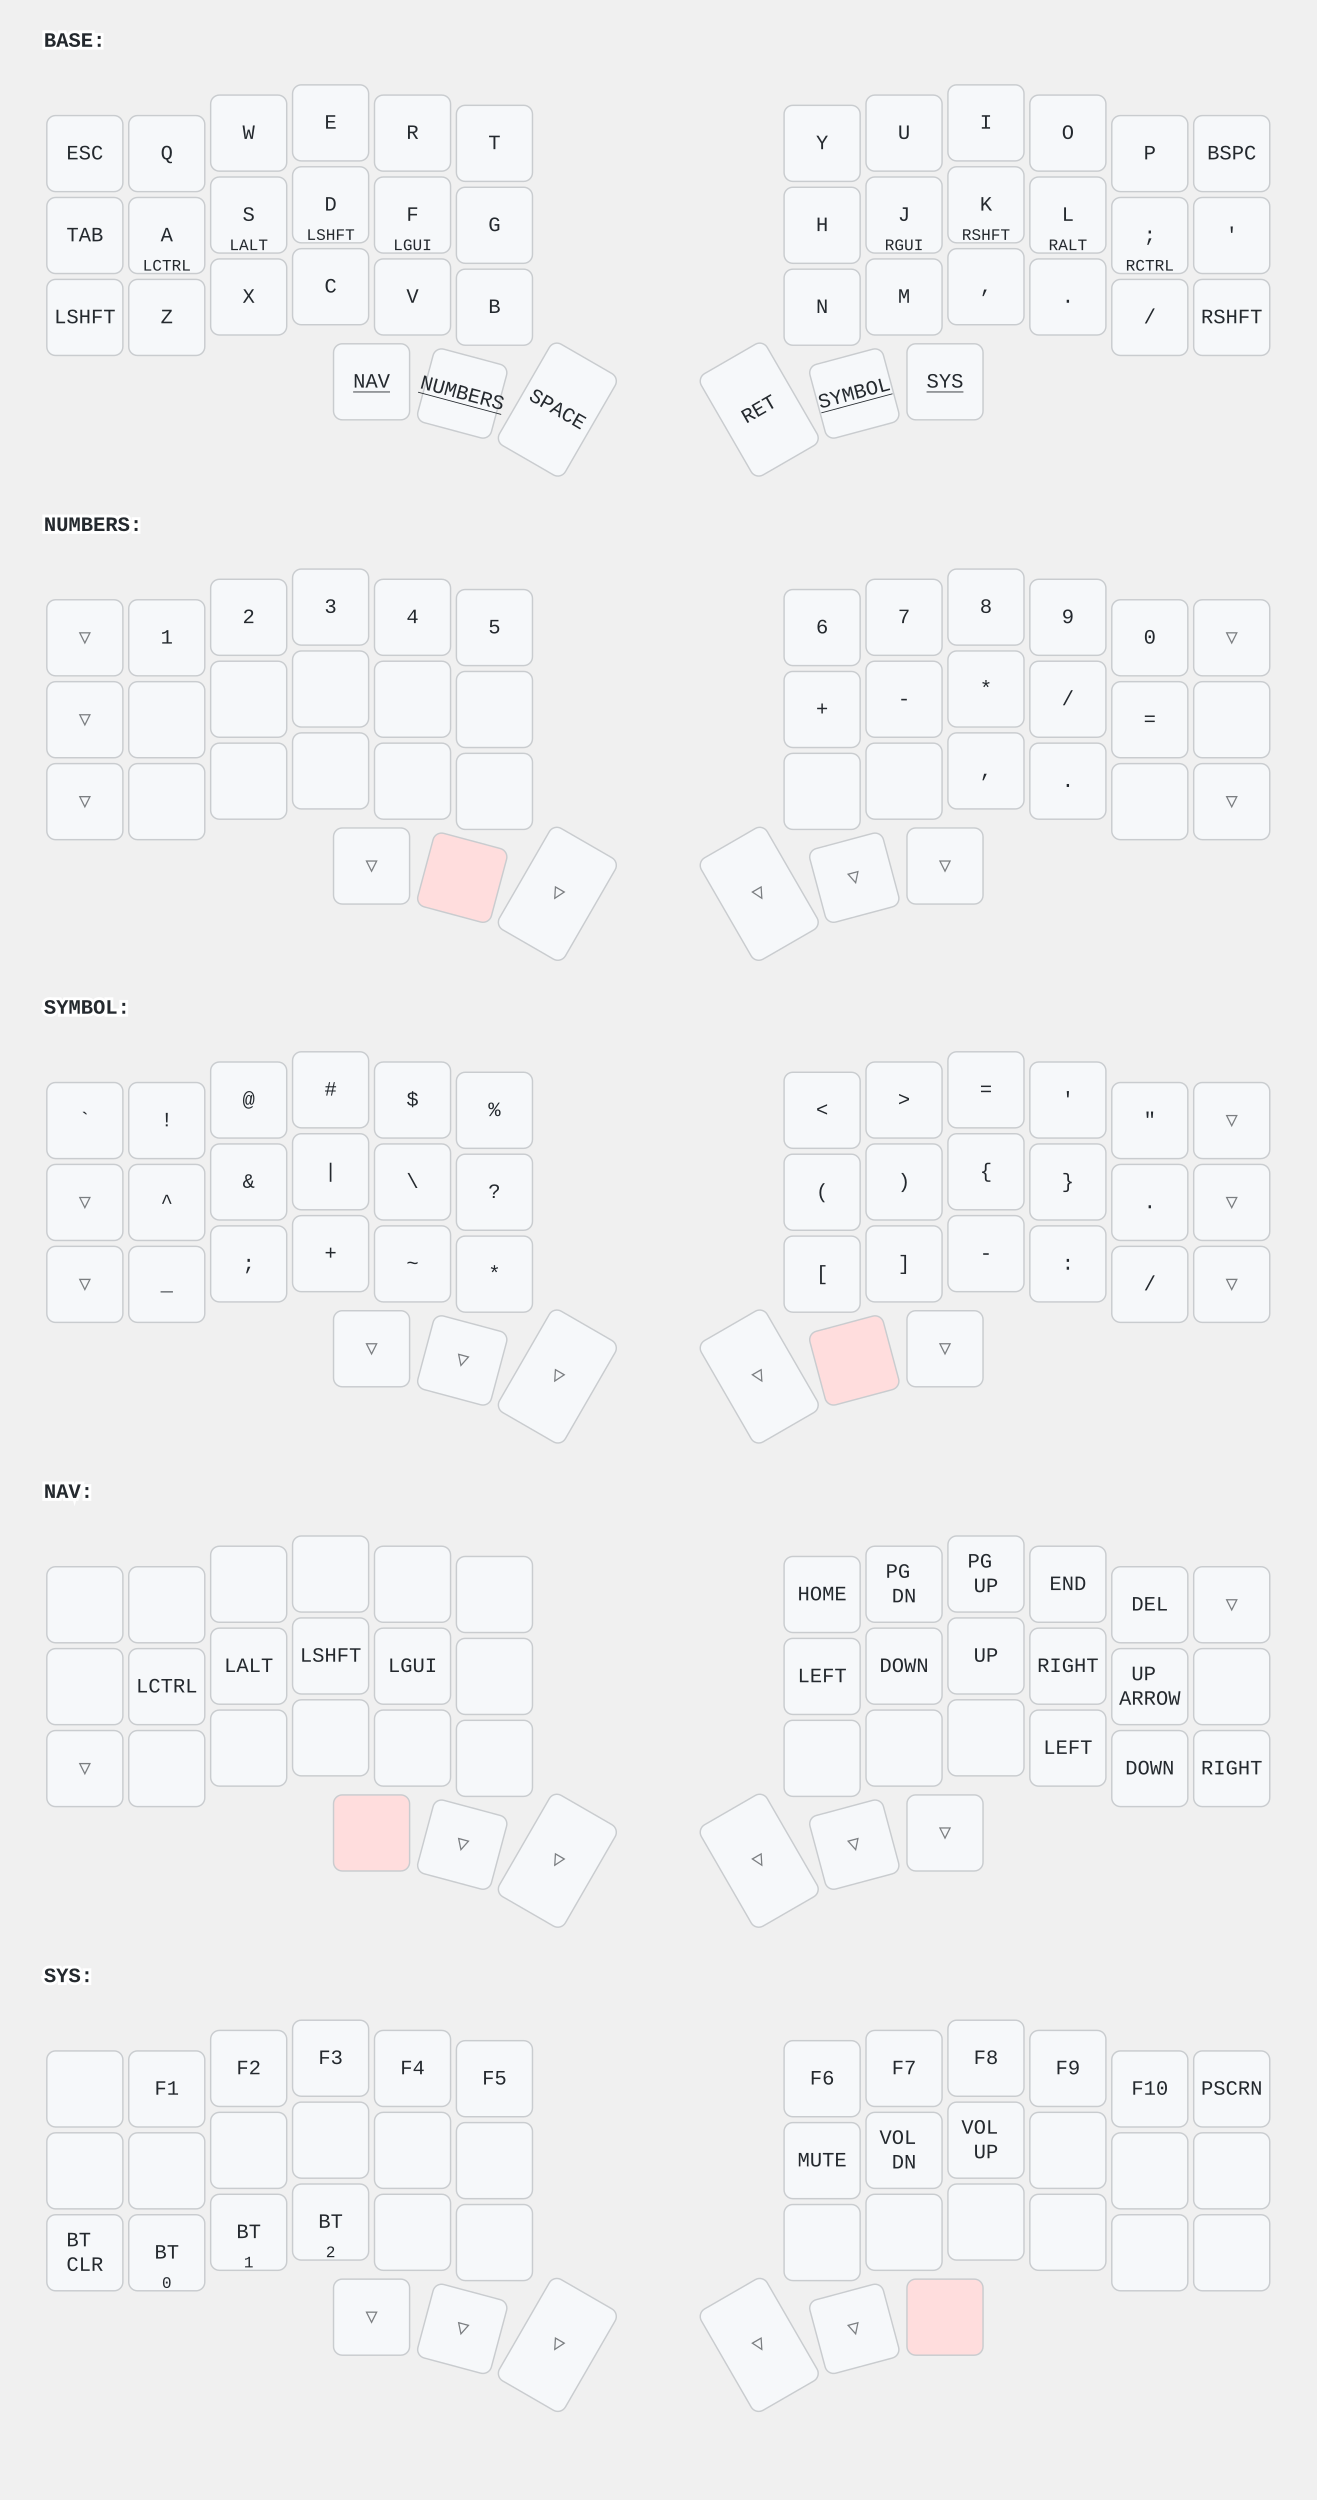
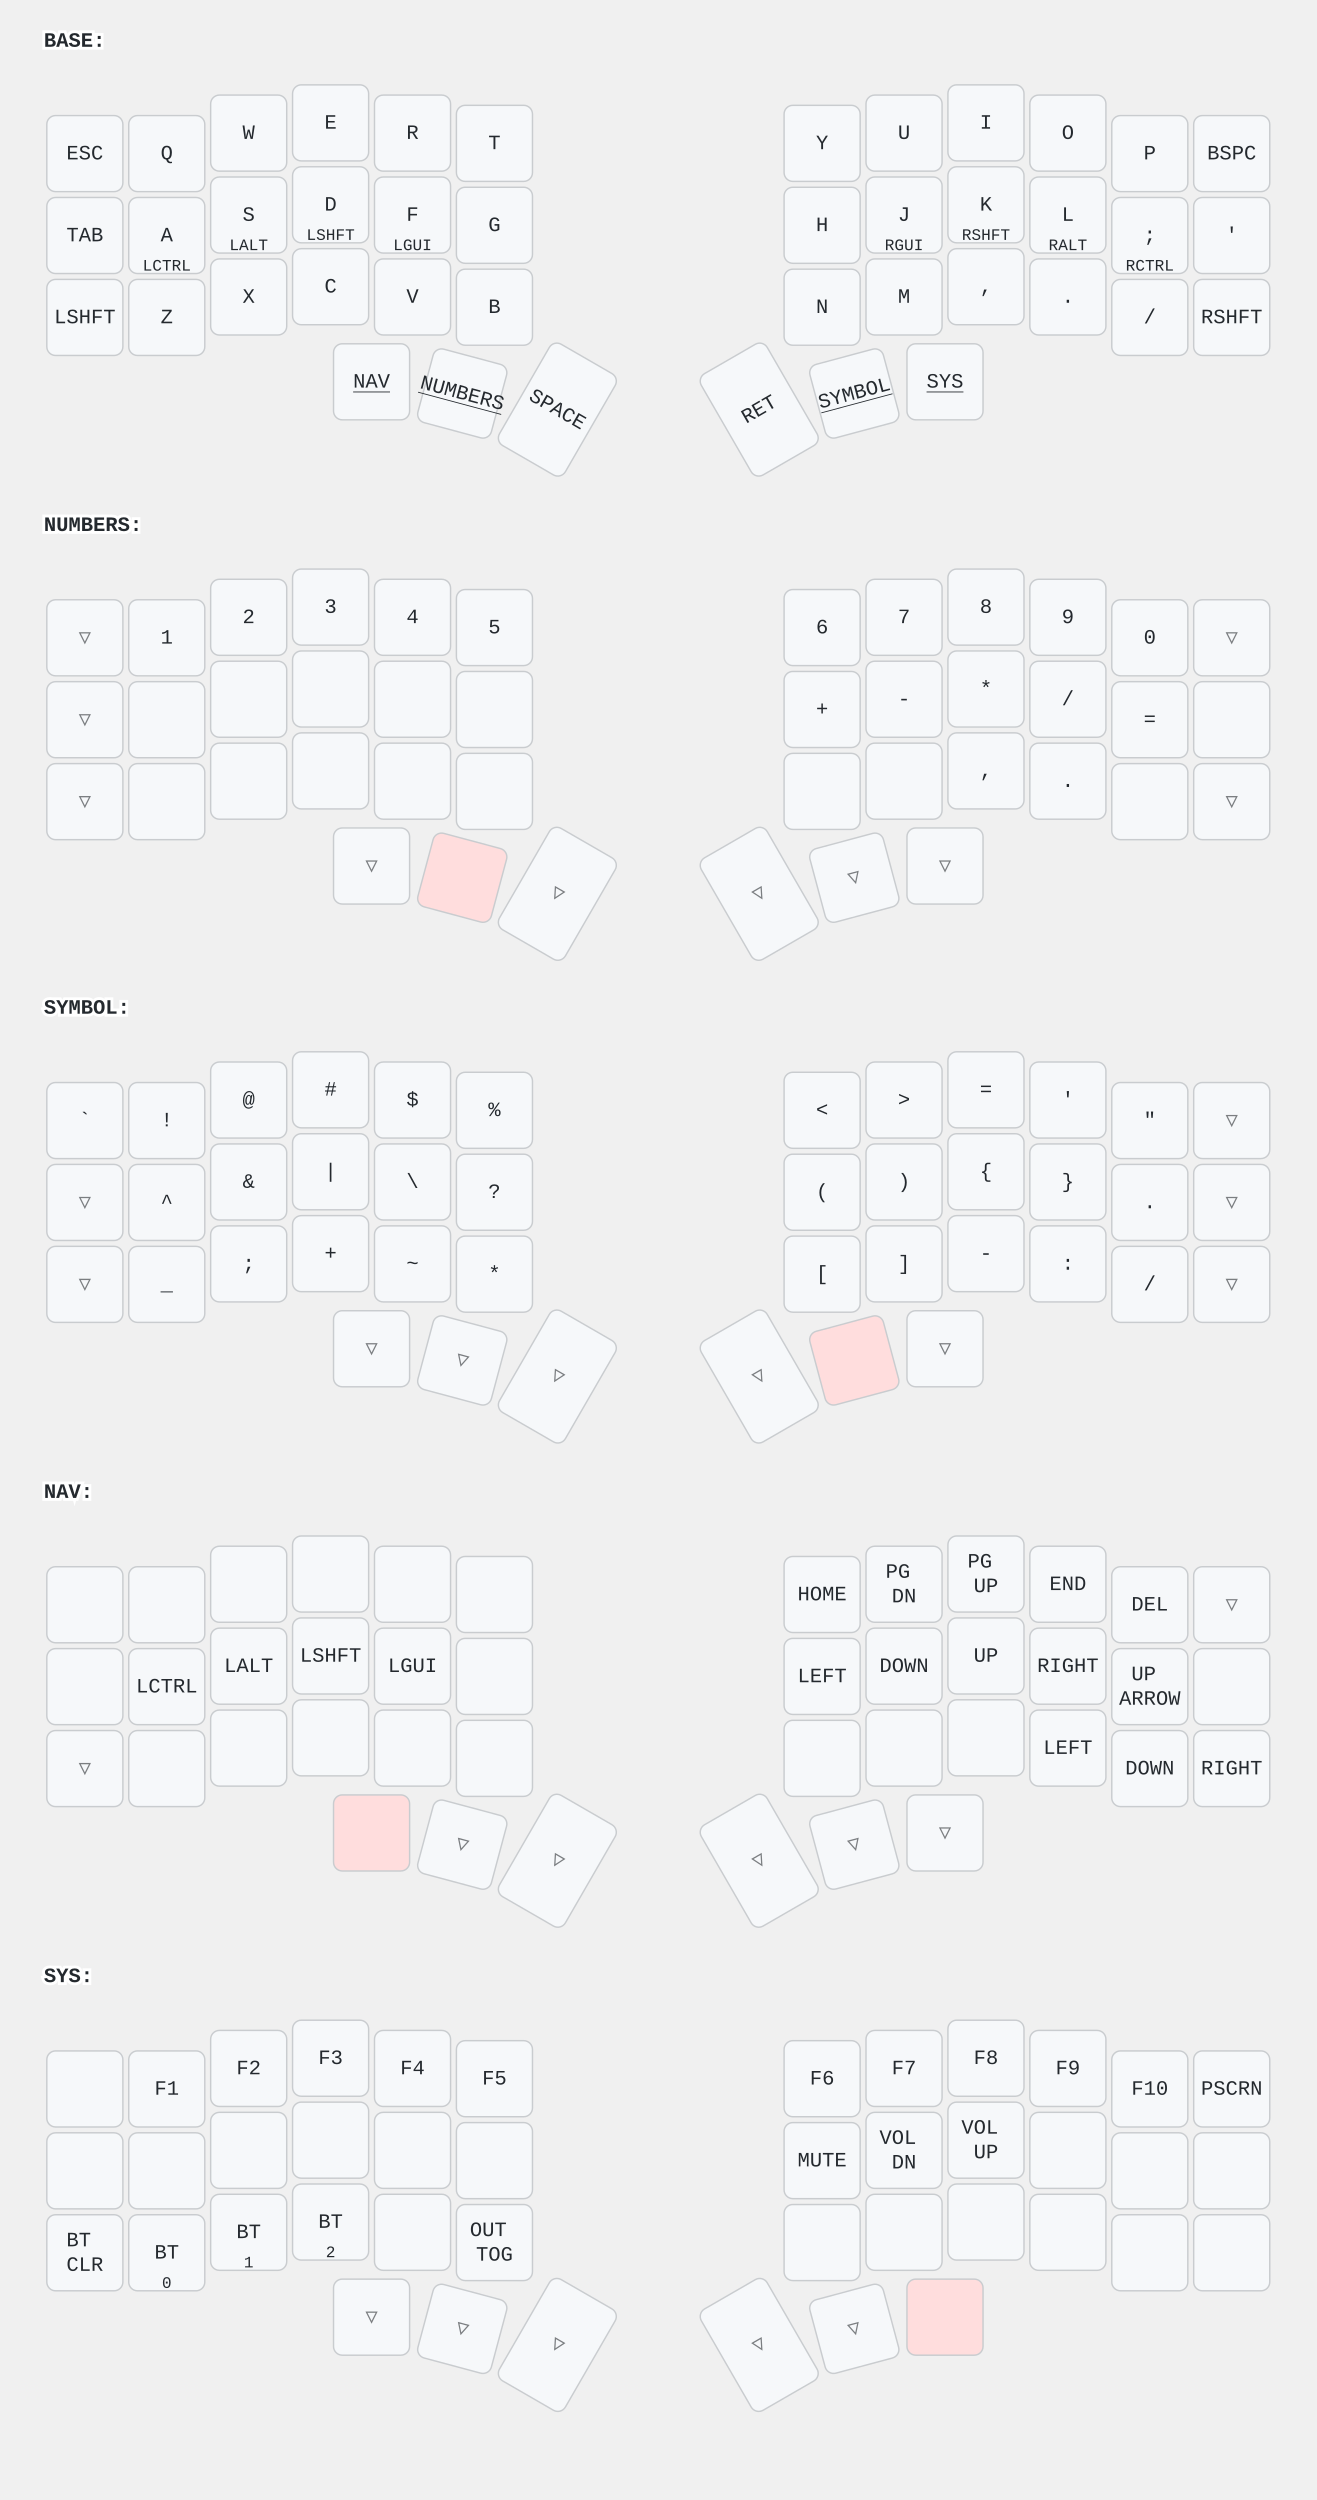
<svg xmlns="http://www.w3.org/2000/svg" width="900" height="1709" viewBox="0 0 900 1709" class="keymap">
  <style>/* inherit to force styles through use tags */
svg path {
    fill: inherit;
}

/* font and background color specifications */
svg.keymap {
    font-family: SFMono-Regular,Consolas,Liberation Mono,Menlo,monospace;
    font-size: 14px;
    font-kerning: normal;
    text-rendering: optimizeLegibility;
    fill: #24292e;
}

/* default key styling */
rect.key {
    fill: #f6f8fa;
}

rect.key, rect.combo {
    stroke: #c9cccf;
    stroke-width: 1;
}

/* default key side styling, only used is draw_key_sides is set */
rect.side {
    filter: brightness(90%);
}

/* color accent for combo boxes */
rect.combo, rect.combo-separate {
    fill: #cdf;
}

/* color accent for held keys */
rect.held, rect.combo.held {
    fill: #fdd;
}

/* color accent for ghost (optional) keys */
rect.ghost, rect.combo.ghost {
    stroke-dasharray: 4, 4;
    stroke-width: 2;
}

text {
    text-anchor: middle;
    dominant-baseline: middle;
}

/* styling for layer labels */
text.label {
    font-weight: bold;
    text-anchor: start;
    stroke: white;
    stroke-width: 4;
    paint-order: stroke;
}

/* styling for optional footer */
text.footer {
    text-anchor: end;
    dominant-baseline: auto;
    stroke: white;
    stroke-width: 4;
    paint-order: stroke;
}

/* styling for combo tap, and key non-tap label text */
text.combo, text.hold, text.shifted, text.left, text.right, text.tl, text.tr, text.bl, text.br {
    font-size: 11px;
}

text.hold, text.bl, text.br {
    text-anchor: middle;
    dominant-baseline: auto;
}

text.shifted, text.tl, text.tr {
    text-anchor: middle;
    dominant-baseline: hanging;
}

text.left, text.tl, text.bl {
    text-anchor: start;
}

text.right, text.tr, text.br {
    text-anchor: end;
}

text.layer-activator {
    text-decoration: underline;
}

/* styling for hold/shifted label text in combo box */
text.combo.hold, text.combo.shifted, text.combo.left, text.combo.right {
    font-size: 8px;
}

/* lighter symbol for transparent keys */
text.trans {
    fill: #7b7e81;
}

/* styling for combo dendrons */
path.combo {
    stroke-width: 1;
    stroke: gray;
    fill: none;
}

/* Start Tabler Icons Cleanup */
/* cannot use height/width with glyphs */
.icon-tabler &gt; path {
    fill: inherit;
    stroke: inherit;
    stroke-width: 2;
}
/* hide tabler's default box */
.icon-tabler &gt; path[stroke="none"][fill="none"] {
    visibility: hidden;
}
/* End Tabler Icons Cleanup */
</style>
  <g transform="translate(30, 0)" class="layer-BASE">
    <text x="0" y="28" class="label" id="BASE">BASE:</text>
    <g transform="translate(0, 56)">
      <g transform="translate(28, 49)" class="key keypos-0">
        <rect rx="6" ry="6" x="-26" y="-26" width="52" height="52" class="key" />
        <text x="0" y="0" class="key tap">ESC</text>
      </g>
      <g transform="translate(84, 49)" class="key keypos-1">
        <rect rx="6" ry="6" x="-26" y="-26" width="52" height="52" class="key" />
        <text x="0" y="0" class="key tap">Q</text>
      </g>
      <g transform="translate(140, 35)" class="key keypos-2">
        <rect rx="6" ry="6" x="-26" y="-26" width="52" height="52" class="key" />
        <text x="0" y="0" class="key tap">W</text>
      </g>
      <g transform="translate(196, 28)" class="key keypos-3">
        <rect rx="6" ry="6" x="-26" y="-26" width="52" height="52" class="key" />
        <text x="0" y="0" class="key tap">E</text>
      </g>
      <g transform="translate(252, 35)" class="key keypos-4">
        <rect rx="6" ry="6" x="-26" y="-26" width="52" height="52" class="key" />
        <text x="0" y="0" class="key tap">R</text>
      </g>
      <g transform="translate(308, 42)" class="key keypos-5">
        <rect rx="6" ry="6" x="-26" y="-26" width="52" height="52" class="key" />
        <text x="0" y="0" class="key tap">T</text>
      </g>
      <g transform="translate(532, 42)" class="key keypos-6">
        <rect rx="6" ry="6" x="-26" y="-26" width="52" height="52" class="key" />
        <text x="0" y="0" class="key tap">Y</text>
      </g>
      <g transform="translate(588, 35)" class="key keypos-7">
        <rect rx="6" ry="6" x="-26" y="-26" width="52" height="52" class="key" />
        <text x="0" y="0" class="key tap">U</text>
      </g>
      <g transform="translate(644, 28)" class="key keypos-8">
        <rect rx="6" ry="6" x="-26" y="-26" width="52" height="52" class="key" />
        <text x="0" y="0" class="key tap">I</text>
      </g>
      <g transform="translate(700, 35)" class="key keypos-9">
        <rect rx="6" ry="6" x="-26" y="-26" width="52" height="52" class="key" />
        <text x="0" y="0" class="key tap">O</text>
      </g>
      <g transform="translate(756, 49)" class="key keypos-10">
        <rect rx="6" ry="6" x="-26" y="-26" width="52" height="52" class="key" />
        <text x="0" y="0" class="key tap">P</text>
      </g>
      <g transform="translate(812, 49)" class="key keypos-11">
        <rect rx="6" ry="6" x="-26" y="-26" width="52" height="52" class="key" />
        <text x="0" y="0" class="key tap">BSPC</text>
      </g>
      <g transform="translate(28, 105)" class="key keypos-12">
        <rect rx="6" ry="6" x="-26" y="-26" width="52" height="52" class="key" />
        <text x="0" y="0" class="key tap">TAB</text>
      </g>
      <g transform="translate(84, 105)" class="key keypos-13">
        <rect rx="6" ry="6" x="-26" y="-26" width="52" height="52" class="key" />
        <text x="0" y="0" class="key tap">A</text>
        <text x="0" y="24" class="key hold">LCTRL</text>
      </g>
      <g transform="translate(140, 91)" class="key keypos-14">
        <rect rx="6" ry="6" x="-26" y="-26" width="52" height="52" class="key" />
        <text x="0" y="0" class="key tap">S</text>
        <text x="0" y="24" class="key hold">LALT</text>
      </g>
      <g transform="translate(196, 84)" class="key keypos-15">
        <rect rx="6" ry="6" x="-26" y="-26" width="52" height="52" class="key" />
        <text x="0" y="0" class="key tap">D</text>
        <text x="0" y="24" class="key hold">LSHFT</text>
      </g>
      <g transform="translate(252, 91)" class="key keypos-16">
        <rect rx="6" ry="6" x="-26" y="-26" width="52" height="52" class="key" />
        <text x="0" y="0" class="key tap">F</text>
        <text x="0" y="24" class="key hold">LGUI</text>
      </g>
      <g transform="translate(308, 98)" class="key keypos-17">
        <rect rx="6" ry="6" x="-26" y="-26" width="52" height="52" class="key" />
        <text x="0" y="0" class="key tap">G</text>
      </g>
      <g transform="translate(532, 98)" class="key keypos-18">
        <rect rx="6" ry="6" x="-26" y="-26" width="52" height="52" class="key" />
        <text x="0" y="0" class="key tap">H</text>
      </g>
      <g transform="translate(588, 91)" class="key keypos-19">
        <rect rx="6" ry="6" x="-26" y="-26" width="52" height="52" class="key" />
        <text x="0" y="0" class="key tap">J</text>
        <text x="0" y="24" class="key hold">RGUI</text>
      </g>
      <g transform="translate(644, 84)" class="key keypos-20">
        <rect rx="6" ry="6" x="-26" y="-26" width="52" height="52" class="key" />
        <text x="0" y="0" class="key tap">K</text>
        <text x="0" y="24" class="key hold">RSHFT</text>
      </g>
      <g transform="translate(700, 91)" class="key keypos-21">
        <rect rx="6" ry="6" x="-26" y="-26" width="52" height="52" class="key" />
        <text x="0" y="0" class="key tap">L</text>
        <text x="0" y="24" class="key hold">RALT</text>
      </g>
      <g transform="translate(756, 105)" class="key keypos-22">
        <rect rx="6" ry="6" x="-26" y="-26" width="52" height="52" class="key" />
        <text x="0" y="0" class="key tap">;</text>
        <text x="0" y="24" class="key hold">RCTRL</text>
      </g>
      <g transform="translate(812, 105)" class="key keypos-23">
        <rect rx="6" ry="6" x="-26" y="-26" width="52" height="52" class="key" />
        <text x="0" y="0" class="key tap">'</text>
      </g>
      <g transform="translate(28, 161)" class="key keypos-24">
        <rect rx="6" ry="6" x="-26" y="-26" width="52" height="52" class="key" />
        <text x="0" y="0" class="key tap">LSHFT</text>
      </g>
      <g transform="translate(84, 161)" class="key keypos-25">
        <rect rx="6" ry="6" x="-26" y="-26" width="52" height="52" class="key" />
        <text x="0" y="0" class="key tap">Z</text>
      </g>
      <g transform="translate(140, 147)" class="key keypos-26">
        <rect rx="6" ry="6" x="-26" y="-26" width="52" height="52" class="key" />
        <text x="0" y="0" class="key tap">X</text>
      </g>
      <g transform="translate(196, 140)" class="key keypos-27">
        <rect rx="6" ry="6" x="-26" y="-26" width="52" height="52" class="key" />
        <text x="0" y="0" class="key tap">C</text>
      </g>
      <g transform="translate(252, 147)" class="key keypos-28">
        <rect rx="6" ry="6" x="-26" y="-26" width="52" height="52" class="key" />
        <text x="0" y="0" class="key tap">V</text>
      </g>
      <g transform="translate(308, 154)" class="key keypos-29">
        <rect rx="6" ry="6" x="-26" y="-26" width="52" height="52" class="key" />
        <text x="0" y="0" class="key tap">B</text>
      </g>
      <g transform="translate(532, 154)" class="key keypos-30">
        <rect rx="6" ry="6" x="-26" y="-26" width="52" height="52" class="key" />
        <text x="0" y="0" class="key tap">N</text>
      </g>
      <g transform="translate(588, 147)" class="key keypos-31">
        <rect rx="6" ry="6" x="-26" y="-26" width="52" height="52" class="key" />
        <text x="0" y="0" class="key tap">M</text>
      </g>
      <g transform="translate(644, 140)" class="key keypos-32">
        <rect rx="6" ry="6" x="-26" y="-26" width="52" height="52" class="key" />
        <text x="0" y="0" class="key tap">,</text>
      </g>
      <g transform="translate(700, 147)" class="key keypos-33">
        <rect rx="6" ry="6" x="-26" y="-26" width="52" height="52" class="key" />
        <text x="0" y="0" class="key tap">.</text>
      </g>
      <g transform="translate(756, 161)" class="key keypos-34">
        <rect rx="6" ry="6" x="-26" y="-26" width="52" height="52" class="key" />
        <text x="0" y="0" class="key tap">/</text>
      </g>
      <g transform="translate(812, 161)" class="key keypos-35">
        <rect rx="6" ry="6" x="-26" y="-26" width="52" height="52" class="key" />
        <text x="0" y="0" class="key tap">RSHFT</text>
      </g>
      <g transform="translate(224, 205)" class="key keypos-36">
        <rect rx="6" ry="6" x="-26" y="-26" width="52" height="52" class="key" />
        <a href="#NAV">
          <text x="0" y="0" class="key tap layer-activator">NAV</text>
        </a>
      </g>
      <g transform="translate(286, 213) rotate(15.0)" class="key keypos-37">
        <rect rx="6" ry="6" x="-26" y="-26" width="52" height="52" class="key" />
        <a href="#NUMBERS">
          <text x="0" y="0" class="key tap layer-activator">NUMBERS</text>
        </a>
      </g>
      <g transform="translate(351, 224) rotate(30.0)" class="key keypos-38">
        <rect rx="6" ry="6" x="-26" y="-40" width="52" height="80" class="key" />
        <text x="0" y="0" class="key tap">SPACE</text>
      </g>
      <g transform="translate(489, 224) rotate(-30.0)" class="key keypos-39">
        <rect rx="6" ry="6" x="-26" y="-40" width="52" height="80" class="key" />
        <text x="0" y="0" class="key tap">RET</text>
      </g>
      <g transform="translate(554, 213) rotate(-15.0)" class="key keypos-40">
        <rect rx="6" ry="6" x="-26" y="-26" width="52" height="52" class="key" />
        <a href="#SYMBOL">
          <text x="0" y="0" class="key tap layer-activator">SYMBOL</text>
        </a>
      </g>
      <g transform="translate(616, 205)" class="key keypos-41">
        <rect rx="6" ry="6" x="-26" y="-26" width="52" height="52" class="key" />
        <a href="#SYS">
          <text x="0" y="0" class="key tap layer-activator">SYS</text>
        </a>
      </g>
    </g>
  </g>
  <g transform="translate(30, 331)" class="layer-NUMBERS">
    <text x="0" y="28" class="label" id="NUMBERS">NUMBERS:</text>
    <g transform="translate(0, 56)">
      <g transform="translate(28, 49)" class="key trans keypos-0">
        <rect rx="6" ry="6" x="-26" y="-26" width="52" height="52" class="key trans" />
        <text x="0" y="0" class="key trans tap">▽</text>
      </g>
      <g transform="translate(84, 49)" class="key keypos-1">
        <rect rx="6" ry="6" x="-26" y="-26" width="52" height="52" class="key" />
        <text x="0" y="0" class="key tap">1</text>
      </g>
      <g transform="translate(140, 35)" class="key keypos-2">
        <rect rx="6" ry="6" x="-26" y="-26" width="52" height="52" class="key" />
        <text x="0" y="0" class="key tap">2</text>
      </g>
      <g transform="translate(196, 28)" class="key keypos-3">
        <rect rx="6" ry="6" x="-26" y="-26" width="52" height="52" class="key" />
        <text x="0" y="0" class="key tap">3</text>
      </g>
      <g transform="translate(252, 35)" class="key keypos-4">
        <rect rx="6" ry="6" x="-26" y="-26" width="52" height="52" class="key" />
        <text x="0" y="0" class="key tap">4</text>
      </g>
      <g transform="translate(308, 42)" class="key keypos-5">
        <rect rx="6" ry="6" x="-26" y="-26" width="52" height="52" class="key" />
        <text x="0" y="0" class="key tap">5</text>
      </g>
      <g transform="translate(532, 42)" class="key keypos-6">
        <rect rx="6" ry="6" x="-26" y="-26" width="52" height="52" class="key" />
        <text x="0" y="0" class="key tap">6</text>
      </g>
      <g transform="translate(588, 35)" class="key keypos-7">
        <rect rx="6" ry="6" x="-26" y="-26" width="52" height="52" class="key" />
        <text x="0" y="0" class="key tap">7</text>
      </g>
      <g transform="translate(644, 28)" class="key keypos-8">
        <rect rx="6" ry="6" x="-26" y="-26" width="52" height="52" class="key" />
        <text x="0" y="0" class="key tap">8</text>
      </g>
      <g transform="translate(700, 35)" class="key keypos-9">
        <rect rx="6" ry="6" x="-26" y="-26" width="52" height="52" class="key" />
        <text x="0" y="0" class="key tap">9</text>
      </g>
      <g transform="translate(756, 49)" class="key keypos-10">
        <rect rx="6" ry="6" x="-26" y="-26" width="52" height="52" class="key" />
        <text x="0" y="0" class="key tap">0</text>
      </g>
      <g transform="translate(812, 49)" class="key trans keypos-11">
        <rect rx="6" ry="6" x="-26" y="-26" width="52" height="52" class="key trans" />
        <text x="0" y="0" class="key trans tap">▽</text>
      </g>
      <g transform="translate(28, 105)" class="key trans keypos-12">
        <rect rx="6" ry="6" x="-26" y="-26" width="52" height="52" class="key trans" />
        <text x="0" y="0" class="key trans tap">▽</text>
      </g>
      <g transform="translate(84, 105)" class="key keypos-13">
        <rect rx="6" ry="6" x="-26" y="-26" width="52" height="52" class="key" />
      </g>
      <g transform="translate(140, 91)" class="key keypos-14">
        <rect rx="6" ry="6" x="-26" y="-26" width="52" height="52" class="key" />
      </g>
      <g transform="translate(196, 84)" class="key keypos-15">
        <rect rx="6" ry="6" x="-26" y="-26" width="52" height="52" class="key" />
      </g>
      <g transform="translate(252, 91)" class="key keypos-16">
        <rect rx="6" ry="6" x="-26" y="-26" width="52" height="52" class="key" />
      </g>
      <g transform="translate(308, 98)" class="key keypos-17">
        <rect rx="6" ry="6" x="-26" y="-26" width="52" height="52" class="key" />
      </g>
      <g transform="translate(532, 98)" class="key keypos-18">
        <rect rx="6" ry="6" x="-26" y="-26" width="52" height="52" class="key" />
        <text x="0" y="0" class="key tap">+</text>
      </g>
      <g transform="translate(588, 91)" class="key keypos-19">
        <rect rx="6" ry="6" x="-26" y="-26" width="52" height="52" class="key" />
        <text x="0" y="0" class="key tap">-</text>
      </g>
      <g transform="translate(644, 84)" class="key keypos-20">
        <rect rx="6" ry="6" x="-26" y="-26" width="52" height="52" class="key" />
        <text x="0" y="0" class="key tap">*</text>
      </g>
      <g transform="translate(700, 91)" class="key keypos-21">
        <rect rx="6" ry="6" x="-26" y="-26" width="52" height="52" class="key" />
        <text x="0" y="0" class="key tap">/</text>
      </g>
      <g transform="translate(756, 105)" class="key keypos-22">
        <rect rx="6" ry="6" x="-26" y="-26" width="52" height="52" class="key" />
        <text x="0" y="0" class="key tap">=</text>
      </g>
      <g transform="translate(812, 105)" class="key keypos-23">
        <rect rx="6" ry="6" x="-26" y="-26" width="52" height="52" class="key" />
      </g>
      <g transform="translate(28, 161)" class="key trans keypos-24">
        <rect rx="6" ry="6" x="-26" y="-26" width="52" height="52" class="key trans" />
        <text x="0" y="0" class="key trans tap">▽</text>
      </g>
      <g transform="translate(84, 161)" class="key keypos-25">
        <rect rx="6" ry="6" x="-26" y="-26" width="52" height="52" class="key" />
      </g>
      <g transform="translate(140, 147)" class="key keypos-26">
        <rect rx="6" ry="6" x="-26" y="-26" width="52" height="52" class="key" />
      </g>
      <g transform="translate(196, 140)" class="key keypos-27">
        <rect rx="6" ry="6" x="-26" y="-26" width="52" height="52" class="key" />
      </g>
      <g transform="translate(252, 147)" class="key keypos-28">
        <rect rx="6" ry="6" x="-26" y="-26" width="52" height="52" class="key" />
      </g>
      <g transform="translate(308, 154)" class="key keypos-29">
        <rect rx="6" ry="6" x="-26" y="-26" width="52" height="52" class="key" />
      </g>
      <g transform="translate(532, 154)" class="key keypos-30">
        <rect rx="6" ry="6" x="-26" y="-26" width="52" height="52" class="key" />
      </g>
      <g transform="translate(588, 147)" class="key keypos-31">
        <rect rx="6" ry="6" x="-26" y="-26" width="52" height="52" class="key" />
      </g>
      <g transform="translate(644, 140)" class="key keypos-32">
        <rect rx="6" ry="6" x="-26" y="-26" width="52" height="52" class="key" />
        <text x="0" y="0" class="key tap">,</text>
      </g>
      <g transform="translate(700, 147)" class="key keypos-33">
        <rect rx="6" ry="6" x="-26" y="-26" width="52" height="52" class="key" />
        <text x="0" y="0" class="key tap">.</text>
      </g>
      <g transform="translate(756, 161)" class="key keypos-34">
        <rect rx="6" ry="6" x="-26" y="-26" width="52" height="52" class="key" />
      </g>
      <g transform="translate(812, 161)" class="key trans keypos-35">
        <rect rx="6" ry="6" x="-26" y="-26" width="52" height="52" class="key trans" />
        <text x="0" y="0" class="key trans tap">▽</text>
      </g>
      <g transform="translate(224, 205)" class="key trans keypos-36">
        <rect rx="6" ry="6" x="-26" y="-26" width="52" height="52" class="key trans" />
        <text x="0" y="0" class="key trans tap">▽</text>
      </g>
      <g transform="translate(286, 213) rotate(15.0)" class="key held keypos-37">
        <rect rx="6" ry="6" x="-26" y="-26" width="52" height="52" class="key held" />
      </g>
      <g transform="translate(351, 224) rotate(30.0)" class="key trans keypos-38">
        <rect rx="6" ry="6" x="-26" y="-40" width="52" height="80" class="key trans" />
        <text x="0" y="0" class="key trans tap">▽</text>
      </g>
      <g transform="translate(489, 224) rotate(-30.0)" class="key trans keypos-39">
        <rect rx="6" ry="6" x="-26" y="-40" width="52" height="80" class="key trans" />
        <text x="0" y="0" class="key trans tap">▽</text>
      </g>
      <g transform="translate(554, 213) rotate(-15.0)" class="key trans keypos-40">
        <rect rx="6" ry="6" x="-26" y="-26" width="52" height="52" class="key trans" />
        <text x="0" y="0" class="key trans tap">▽</text>
      </g>
      <g transform="translate(616, 205)" class="key trans keypos-41">
        <rect rx="6" ry="6" x="-26" y="-26" width="52" height="52" class="key trans" />
        <text x="0" y="0" class="key trans tap">▽</text>
      </g>
    </g>
  </g>
  <g transform="translate(30, 661)" class="layer-SYMBOL">
    <text x="0" y="28" class="label" id="SYMBOL">SYMBOL:</text>
    <g transform="translate(0, 56)">
      <g transform="translate(28, 49)" class="key keypos-0">
        <rect rx="6" ry="6" x="-26" y="-26" width="52" height="52" class="key" />
        <text x="0" y="0" class="key tap">`</text>
      </g>
      <g transform="translate(84, 49)" class="key keypos-1">
        <rect rx="6" ry="6" x="-26" y="-26" width="52" height="52" class="key" />
        <text x="0" y="0" class="key tap">!</text>
      </g>
      <g transform="translate(140, 35)" class="key keypos-2">
        <rect rx="6" ry="6" x="-26" y="-26" width="52" height="52" class="key" />
        <text x="0" y="0" class="key tap">@</text>
      </g>
      <g transform="translate(196, 28)" class="key keypos-3">
        <rect rx="6" ry="6" x="-26" y="-26" width="52" height="52" class="key" />
        <text x="0" y="0" class="key tap">#</text>
      </g>
      <g transform="translate(252, 35)" class="key keypos-4">
        <rect rx="6" ry="6" x="-26" y="-26" width="52" height="52" class="key" />
        <text x="0" y="0" class="key tap">$</text>
      </g>
      <g transform="translate(308, 42)" class="key keypos-5">
        <rect rx="6" ry="6" x="-26" y="-26" width="52" height="52" class="key" />
        <text x="0" y="0" class="key tap">%</text>
      </g>
      <g transform="translate(532, 42)" class="key keypos-6">
        <rect rx="6" ry="6" x="-26" y="-26" width="52" height="52" class="key" />
        <text x="0" y="0" class="key tap">&lt;</text>
      </g>
      <g transform="translate(588, 35)" class="key keypos-7">
        <rect rx="6" ry="6" x="-26" y="-26" width="52" height="52" class="key" />
        <text x="0" y="0" class="key tap">&gt;</text>
      </g>
      <g transform="translate(644, 28)" class="key keypos-8">
        <rect rx="6" ry="6" x="-26" y="-26" width="52" height="52" class="key" />
        <text x="0" y="0" class="key tap">=</text>
      </g>
      <g transform="translate(700, 35)" class="key keypos-9">
        <rect rx="6" ry="6" x="-26" y="-26" width="52" height="52" class="key" />
        <text x="0" y="0" class="key tap">'</text>
      </g>
      <g transform="translate(756, 49)" class="key keypos-10">
        <rect rx="6" ry="6" x="-26" y="-26" width="52" height="52" class="key" />
        <text x="0" y="0" class="key tap">"</text>
      </g>
      <g transform="translate(812, 49)" class="key trans keypos-11">
        <rect rx="6" ry="6" x="-26" y="-26" width="52" height="52" class="key trans" />
        <text x="0" y="0" class="key trans tap">▽</text>
      </g>
      <g transform="translate(28, 105)" class="key trans keypos-12">
        <rect rx="6" ry="6" x="-26" y="-26" width="52" height="52" class="key trans" />
        <text x="0" y="0" class="key trans tap">▽</text>
      </g>
      <g transform="translate(84, 105)" class="key keypos-13">
        <rect rx="6" ry="6" x="-26" y="-26" width="52" height="52" class="key" />
        <text x="0" y="0" class="key tap">^</text>
      </g>
      <g transform="translate(140, 91)" class="key keypos-14">
        <rect rx="6" ry="6" x="-26" y="-26" width="52" height="52" class="key" />
        <text x="0" y="0" class="key tap">&amp;</text>
      </g>
      <g transform="translate(196, 84)" class="key keypos-15">
        <rect rx="6" ry="6" x="-26" y="-26" width="52" height="52" class="key" />
        <text x="0" y="0" class="key tap">|</text>
      </g>
      <g transform="translate(252, 91)" class="key keypos-16">
        <rect rx="6" ry="6" x="-26" y="-26" width="52" height="52" class="key" />
        <text x="0" y="0" class="key tap">\</text>
      </g>
      <g transform="translate(308, 98)" class="key keypos-17">
        <rect rx="6" ry="6" x="-26" y="-26" width="52" height="52" class="key" />
        <text x="0" y="0" class="key tap">?</text>
      </g>
      <g transform="translate(532, 98)" class="key keypos-18">
        <rect rx="6" ry="6" x="-26" y="-26" width="52" height="52" class="key" />
        <text x="0" y="0" class="key tap">(</text>
      </g>
      <g transform="translate(588, 91)" class="key keypos-19">
        <rect rx="6" ry="6" x="-26" y="-26" width="52" height="52" class="key" />
        <text x="0" y="0" class="key tap">)</text>
      </g>
      <g transform="translate(644, 84)" class="key keypos-20">
        <rect rx="6" ry="6" x="-26" y="-26" width="52" height="52" class="key" />
        <text x="0" y="0" class="key tap">{</text>
      </g>
      <g transform="translate(700, 91)" class="key keypos-21">
        <rect rx="6" ry="6" x="-26" y="-26" width="52" height="52" class="key" />
        <text x="0" y="0" class="key tap">}</text>
      </g>
      <g transform="translate(756, 105)" class="key keypos-22">
        <rect rx="6" ry="6" x="-26" y="-26" width="52" height="52" class="key" />
        <text x="0" y="0" class="key tap">.</text>
      </g>
      <g transform="translate(812, 105)" class="key trans keypos-23">
        <rect rx="6" ry="6" x="-26" y="-26" width="52" height="52" class="key trans" />
        <text x="0" y="0" class="key trans tap">▽</text>
      </g>
      <g transform="translate(28, 161)" class="key trans keypos-24">
        <rect rx="6" ry="6" x="-26" y="-26" width="52" height="52" class="key trans" />
        <text x="0" y="0" class="key trans tap">▽</text>
      </g>
      <g transform="translate(84, 161)" class="key keypos-25">
        <rect rx="6" ry="6" x="-26" y="-26" width="52" height="52" class="key" />
        <text x="0" y="0" class="key tap">_</text>
      </g>
      <g transform="translate(140, 147)" class="key keypos-26">
        <rect rx="6" ry="6" x="-26" y="-26" width="52" height="52" class="key" />
        <text x="0" y="0" class="key tap">;</text>
      </g>
      <g transform="translate(196, 140)" class="key keypos-27">
        <rect rx="6" ry="6" x="-26" y="-26" width="52" height="52" class="key" />
        <text x="0" y="0" class="key tap">+</text>
      </g>
      <g transform="translate(252, 147)" class="key keypos-28">
        <rect rx="6" ry="6" x="-26" y="-26" width="52" height="52" class="key" />
        <text x="0" y="0" class="key tap">~</text>
      </g>
      <g transform="translate(308, 154)" class="key keypos-29">
        <rect rx="6" ry="6" x="-26" y="-26" width="52" height="52" class="key" />
        <text x="0" y="0" class="key tap">*</text>
      </g>
      <g transform="translate(532, 154)" class="key keypos-30">
        <rect rx="6" ry="6" x="-26" y="-26" width="52" height="52" class="key" />
        <text x="0" y="0" class="key tap">[</text>
      </g>
      <g transform="translate(588, 147)" class="key keypos-31">
        <rect rx="6" ry="6" x="-26" y="-26" width="52" height="52" class="key" />
        <text x="0" y="0" class="key tap">]</text>
      </g>
      <g transform="translate(644, 140)" class="key keypos-32">
        <rect rx="6" ry="6" x="-26" y="-26" width="52" height="52" class="key" />
        <text x="0" y="0" class="key tap">-</text>
      </g>
      <g transform="translate(700, 147)" class="key keypos-33">
        <rect rx="6" ry="6" x="-26" y="-26" width="52" height="52" class="key" />
        <text x="0" y="0" class="key tap">:</text>
      </g>
      <g transform="translate(756, 161)" class="key keypos-34">
        <rect rx="6" ry="6" x="-26" y="-26" width="52" height="52" class="key" />
        <text x="0" y="0" class="key tap">/</text>
      </g>
      <g transform="translate(812, 161)" class="key trans keypos-35">
        <rect rx="6" ry="6" x="-26" y="-26" width="52" height="52" class="key trans" />
        <text x="0" y="0" class="key trans tap">▽</text>
      </g>
      <g transform="translate(224, 205)" class="key trans keypos-36">
        <rect rx="6" ry="6" x="-26" y="-26" width="52" height="52" class="key trans" />
        <text x="0" y="0" class="key trans tap">▽</text>
      </g>
      <g transform="translate(286, 213) rotate(15.0)" class="key trans keypos-37">
        <rect rx="6" ry="6" x="-26" y="-26" width="52" height="52" class="key trans" />
        <text x="0" y="0" class="key trans tap">▽</text>
      </g>
      <g transform="translate(351, 224) rotate(30.0)" class="key trans keypos-38">
        <rect rx="6" ry="6" x="-26" y="-40" width="52" height="80" class="key trans" />
        <text x="0" y="0" class="key trans tap">▽</text>
      </g>
      <g transform="translate(489, 224) rotate(-30.0)" class="key trans keypos-39">
        <rect rx="6" ry="6" x="-26" y="-40" width="52" height="80" class="key trans" />
        <text x="0" y="0" class="key trans tap">▽</text>
      </g>
      <g transform="translate(554, 213) rotate(-15.0)" class="key held keypos-40">
        <rect rx="6" ry="6" x="-26" y="-26" width="52" height="52" class="key held" />
      </g>
      <g transform="translate(616, 205)" class="key trans keypos-41">
        <rect rx="6" ry="6" x="-26" y="-26" width="52" height="52" class="key trans" />
        <text x="0" y="0" class="key trans tap">▽</text>
      </g>
    </g>
  </g>
  <g transform="translate(30, 992)" class="layer-NAV">
    <text x="0" y="28" class="label" id="NAV">NAV:</text>
    <g transform="translate(0, 56)">
      <g transform="translate(28, 49)" class="key keypos-0">
        <rect rx="6" ry="6" x="-26" y="-26" width="52" height="52" class="key" />
      </g>
      <g transform="translate(84, 49)" class="key keypos-1">
        <rect rx="6" ry="6" x="-26" y="-26" width="52" height="52" class="key" />
      </g>
      <g transform="translate(140, 35)" class="key keypos-2">
        <rect rx="6" ry="6" x="-26" y="-26" width="52" height="52" class="key" />
      </g>
      <g transform="translate(196, 28)" class="key keypos-3">
        <rect rx="6" ry="6" x="-26" y="-26" width="52" height="52" class="key" />
      </g>
      <g transform="translate(252, 35)" class="key keypos-4">
        <rect rx="6" ry="6" x="-26" y="-26" width="52" height="52" class="key" />
      </g>
      <g transform="translate(308, 42)" class="key keypos-5">
        <rect rx="6" ry="6" x="-26" y="-26" width="52" height="52" class="key" />
      </g>
      <g transform="translate(532, 42)" class="key keypos-6">
        <rect rx="6" ry="6" x="-26" y="-26" width="52" height="52" class="key" />
        <text x="0" y="0" class="key tap">HOME</text>
      </g>
      <g transform="translate(588, 35)" class="key keypos-7">
        <rect rx="6" ry="6" x="-26" y="-26" width="52" height="52" class="key" />
        <text x="0" y="0" class="key tap">
          <tspan x="0" dy="-0.6em">PG</tspan>
          <tspan x="0" dy="1.2em">DN</tspan>
        </text>
      </g>
      <g transform="translate(644, 28)" class="key keypos-8">
        <rect rx="6" ry="6" x="-26" y="-26" width="52" height="52" class="key" />
        <text x="0" y="0" class="key tap">
          <tspan x="0" dy="-0.6em">PG</tspan>
          <tspan x="0" dy="1.2em">UP</tspan>
        </text>
      </g>
      <g transform="translate(700, 35)" class="key keypos-9">
        <rect rx="6" ry="6" x="-26" y="-26" width="52" height="52" class="key" />
        <text x="0" y="0" class="key tap">END</text>
      </g>
      <g transform="translate(756, 49)" class="key keypos-10">
        <rect rx="6" ry="6" x="-26" y="-26" width="52" height="52" class="key" />
        <text x="0" y="0" class="key tap">DEL</text>
      </g>
      <g transform="translate(812, 49)" class="key trans keypos-11">
        <rect rx="6" ry="6" x="-26" y="-26" width="52" height="52" class="key trans" />
        <text x="0" y="0" class="key trans tap">▽</text>
      </g>
      <g transform="translate(28, 105)" class="key keypos-12">
        <rect rx="6" ry="6" x="-26" y="-26" width="52" height="52" class="key" />
      </g>
      <g transform="translate(84, 105)" class="key keypos-13">
        <rect rx="6" ry="6" x="-26" y="-26" width="52" height="52" class="key" />
        <text x="0" y="0" class="key tap">LCTRL</text>
      </g>
      <g transform="translate(140, 91)" class="key keypos-14">
        <rect rx="6" ry="6" x="-26" y="-26" width="52" height="52" class="key" />
        <text x="0" y="0" class="key tap">LALT</text>
      </g>
      <g transform="translate(196, 84)" class="key keypos-15">
        <rect rx="6" ry="6" x="-26" y="-26" width="52" height="52" class="key" />
        <text x="0" y="0" class="key tap">LSHFT</text>
      </g>
      <g transform="translate(252, 91)" class="key keypos-16">
        <rect rx="6" ry="6" x="-26" y="-26" width="52" height="52" class="key" />
        <text x="0" y="0" class="key tap">LGUI</text>
      </g>
      <g transform="translate(308, 98)" class="key keypos-17">
        <rect rx="6" ry="6" x="-26" y="-26" width="52" height="52" class="key" />
      </g>
      <g transform="translate(532, 98)" class="key keypos-18">
        <rect rx="6" ry="6" x="-26" y="-26" width="52" height="52" class="key" />
        <text x="0" y="0" class="key tap">LEFT</text>
      </g>
      <g transform="translate(588, 91)" class="key keypos-19">
        <rect rx="6" ry="6" x="-26" y="-26" width="52" height="52" class="key" />
        <text x="0" y="0" class="key tap">DOWN</text>
      </g>
      <g transform="translate(644, 84)" class="key keypos-20">
        <rect rx="6" ry="6" x="-26" y="-26" width="52" height="52" class="key" />
        <text x="0" y="0" class="key tap">UP</text>
      </g>
      <g transform="translate(700, 91)" class="key keypos-21">
        <rect rx="6" ry="6" x="-26" y="-26" width="52" height="52" class="key" />
        <text x="0" y="0" class="key tap">RIGHT</text>
      </g>
      <g transform="translate(756, 105)" class="key keypos-22">
        <rect rx="6" ry="6" x="-26" y="-26" width="52" height="52" class="key" />
        <text x="0" y="0" class="key tap">
          <tspan x="0" dy="-0.6em">UP</tspan>
          <tspan x="0" dy="1.2em">ARROW</tspan>
        </text>
      </g>
      <g transform="translate(812, 105)" class="key keypos-23">
        <rect rx="6" ry="6" x="-26" y="-26" width="52" height="52" class="key" />
      </g>
      <g transform="translate(28, 161)" class="key trans keypos-24">
        <rect rx="6" ry="6" x="-26" y="-26" width="52" height="52" class="key trans" />
        <text x="0" y="0" class="key trans tap">▽</text>
      </g>
      <g transform="translate(84, 161)" class="key keypos-25">
        <rect rx="6" ry="6" x="-26" y="-26" width="52" height="52" class="key" />
      </g>
      <g transform="translate(140, 147)" class="key keypos-26">
        <rect rx="6" ry="6" x="-26" y="-26" width="52" height="52" class="key" />
      </g>
      <g transform="translate(196, 140)" class="key keypos-27">
        <rect rx="6" ry="6" x="-26" y="-26" width="52" height="52" class="key" />
      </g>
      <g transform="translate(252, 147)" class="key keypos-28">
        <rect rx="6" ry="6" x="-26" y="-26" width="52" height="52" class="key" />
      </g>
      <g transform="translate(308, 154)" class="key keypos-29">
        <rect rx="6" ry="6" x="-26" y="-26" width="52" height="52" class="key" />
      </g>
      <g transform="translate(532, 154)" class="key keypos-30">
        <rect rx="6" ry="6" x="-26" y="-26" width="52" height="52" class="key" />
      </g>
      <g transform="translate(588, 147)" class="key keypos-31">
        <rect rx="6" ry="6" x="-26" y="-26" width="52" height="52" class="key" />
      </g>
      <g transform="translate(644, 140)" class="key keypos-32">
        <rect rx="6" ry="6" x="-26" y="-26" width="52" height="52" class="key" />
      </g>
      <g transform="translate(700, 147)" class="key keypos-33">
        <rect rx="6" ry="6" x="-26" y="-26" width="52" height="52" class="key" />
        <text x="0" y="0" class="key tap">LEFT</text>
      </g>
      <g transform="translate(756, 161)" class="key keypos-34">
        <rect rx="6" ry="6" x="-26" y="-26" width="52" height="52" class="key" />
        <text x="0" y="0" class="key tap">DOWN</text>
      </g>
      <g transform="translate(812, 161)" class="key keypos-35">
        <rect rx="6" ry="6" x="-26" y="-26" width="52" height="52" class="key" />
        <text x="0" y="0" class="key tap">RIGHT</text>
      </g>
      <g transform="translate(224, 205)" class="key held keypos-36">
        <rect rx="6" ry="6" x="-26" y="-26" width="52" height="52" class="key held" />
      </g>
      <g transform="translate(286, 213) rotate(15.0)" class="key trans keypos-37">
        <rect rx="6" ry="6" x="-26" y="-26" width="52" height="52" class="key trans" />
        <text x="0" y="0" class="key trans tap">▽</text>
      </g>
      <g transform="translate(351, 224) rotate(30.0)" class="key trans keypos-38">
        <rect rx="6" ry="6" x="-26" y="-40" width="52" height="80" class="key trans" />
        <text x="0" y="0" class="key trans tap">▽</text>
      </g>
      <g transform="translate(489, 224) rotate(-30.0)" class="key trans keypos-39">
        <rect rx="6" ry="6" x="-26" y="-40" width="52" height="80" class="key trans" />
        <text x="0" y="0" class="key trans tap">▽</text>
      </g>
      <g transform="translate(554, 213) rotate(-15.0)" class="key trans keypos-40">
        <rect rx="6" ry="6" x="-26" y="-26" width="52" height="52" class="key trans" />
        <text x="0" y="0" class="key trans tap">▽</text>
      </g>
      <g transform="translate(616, 205)" class="key trans keypos-41">
        <rect rx="6" ry="6" x="-26" y="-26" width="52" height="52" class="key trans" />
        <text x="0" y="0" class="key trans tap">▽</text>
      </g>
    </g>
  </g>
  <g transform="translate(30, 1323)" class="layer-SYS">
    <text x="0" y="28" class="label" id="SYS">SYS:</text>
    <g transform="translate(0, 56)">
      <g transform="translate(28, 49)" class="key keypos-0">
        <rect rx="6" ry="6" x="-26" y="-26" width="52" height="52" class="key" />
      </g>
      <g transform="translate(84, 49)" class="key keypos-1">
        <rect rx="6" ry="6" x="-26" y="-26" width="52" height="52" class="key" />
        <text x="0" y="0" class="key tap">F1</text>
      </g>
      <g transform="translate(140, 35)" class="key keypos-2">
        <rect rx="6" ry="6" x="-26" y="-26" width="52" height="52" class="key" />
        <text x="0" y="0" class="key tap">F2</text>
      </g>
      <g transform="translate(196, 28)" class="key keypos-3">
        <rect rx="6" ry="6" x="-26" y="-26" width="52" height="52" class="key" />
        <text x="0" y="0" class="key tap">F3</text>
      </g>
      <g transform="translate(252, 35)" class="key keypos-4">
        <rect rx="6" ry="6" x="-26" y="-26" width="52" height="52" class="key" />
        <text x="0" y="0" class="key tap">F4</text>
      </g>
      <g transform="translate(308, 42)" class="key keypos-5">
        <rect rx="6" ry="6" x="-26" y="-26" width="52" height="52" class="key" />
        <text x="0" y="0" class="key tap">F5</text>
      </g>
      <g transform="translate(532, 42)" class="key keypos-6">
        <rect rx="6" ry="6" x="-26" y="-26" width="52" height="52" class="key" />
        <text x="0" y="0" class="key tap">F6</text>
      </g>
      <g transform="translate(588, 35)" class="key keypos-7">
        <rect rx="6" ry="6" x="-26" y="-26" width="52" height="52" class="key" />
        <text x="0" y="0" class="key tap">F7</text>
      </g>
      <g transform="translate(644, 28)" class="key keypos-8">
        <rect rx="6" ry="6" x="-26" y="-26" width="52" height="52" class="key" />
        <text x="0" y="0" class="key tap">F8</text>
      </g>
      <g transform="translate(700, 35)" class="key keypos-9">
        <rect rx="6" ry="6" x="-26" y="-26" width="52" height="52" class="key" />
        <text x="0" y="0" class="key tap">F9</text>
      </g>
      <g transform="translate(756, 49)" class="key keypos-10">
        <rect rx="6" ry="6" x="-26" y="-26" width="52" height="52" class="key" />
        <text x="0" y="0" class="key tap">F10</text>
      </g>
      <g transform="translate(812, 49)" class="key keypos-11">
        <rect rx="6" ry="6" x="-26" y="-26" width="52" height="52" class="key" />
        <text x="0" y="0" class="key tap">PSCRN</text>
      </g>
      <g transform="translate(28, 105)" class="key keypos-12">
        <rect rx="6" ry="6" x="-26" y="-26" width="52" height="52" class="key" />
      </g>
      <g transform="translate(84, 105)" class="key keypos-13">
        <rect rx="6" ry="6" x="-26" y="-26" width="52" height="52" class="key" />
      </g>
      <g transform="translate(140, 91)" class="key keypos-14">
        <rect rx="6" ry="6" x="-26" y="-26" width="52" height="52" class="key" />
      </g>
      <g transform="translate(196, 84)" class="key keypos-15">
        <rect rx="6" ry="6" x="-26" y="-26" width="52" height="52" class="key" />
      </g>
      <g transform="translate(252, 91)" class="key keypos-16">
        <rect rx="6" ry="6" x="-26" y="-26" width="52" height="52" class="key" />
      </g>
      <g transform="translate(308, 98)" class="key keypos-17">
        <rect rx="6" ry="6" x="-26" y="-26" width="52" height="52" class="key" />
      </g>
      <g transform="translate(532, 98)" class="key keypos-18">
        <rect rx="6" ry="6" x="-26" y="-26" width="52" height="52" class="key" />
        <text x="0" y="0" class="key tap">MUTE</text>
      </g>
      <g transform="translate(588, 91)" class="key keypos-19">
        <rect rx="6" ry="6" x="-26" y="-26" width="52" height="52" class="key" />
        <text x="0" y="0" class="key tap">
          <tspan x="0" dy="-0.6em">VOL</tspan>
          <tspan x="0" dy="1.2em">DN</tspan>
        </text>
      </g>
      <g transform="translate(644, 84)" class="key keypos-20">
        <rect rx="6" ry="6" x="-26" y="-26" width="52" height="52" class="key" />
        <text x="0" y="0" class="key tap">
          <tspan x="0" dy="-0.6em">VOL</tspan>
          <tspan x="0" dy="1.2em">UP</tspan>
        </text>
      </g>
      <g transform="translate(700, 91)" class="key keypos-21">
        <rect rx="6" ry="6" x="-26" y="-26" width="52" height="52" class="key" />
      </g>
      <g transform="translate(756, 105)" class="key keypos-22">
        <rect rx="6" ry="6" x="-26" y="-26" width="52" height="52" class="key" />
      </g>
      <g transform="translate(812, 105)" class="key keypos-23">
        <rect rx="6" ry="6" x="-26" y="-26" width="52" height="52" class="key" />
      </g>
      <g transform="translate(28, 161)" class="key keypos-24">
        <rect rx="6" ry="6" x="-26" y="-26" width="52" height="52" class="key" />
        <text x="0" y="0" class="key tap">
          <tspan x="0" dy="-0.6em">BT</tspan>
          <tspan x="0" dy="1.2em">CLR</tspan>
        </text>
      </g>
      <g transform="translate(84, 161)" class="key keypos-25">
        <rect rx="6" ry="6" x="-26" y="-26" width="52" height="52" class="key" />
        <text x="0" y="0" class="key tap">BT</text>
        <text x="0" y="24" class="key hold">0</text>
      </g>
      <g transform="translate(140, 147)" class="key keypos-26">
        <rect rx="6" ry="6" x="-26" y="-26" width="52" height="52" class="key" />
        <text x="0" y="0" class="key tap">BT</text>
        <text x="0" y="24" class="key hold">1</text>
      </g>
      <g transform="translate(196, 140)" class="key keypos-27">
        <rect rx="6" ry="6" x="-26" y="-26" width="52" height="52" class="key" />
        <text x="0" y="0" class="key tap">BT</text>
        <text x="0" y="24" class="key hold">2</text>
      </g>
      <g transform="translate(252, 147)" class="key keypos-28">
        <rect rx="6" ry="6" x="-26" y="-26" width="52" height="52" class="key" />
      </g>
      <g transform="translate(308, 154)" class="key keypos-29">
        <rect rx="6" ry="6" x="-26" y="-26" width="52" height="52" class="key" />
+         <text x="0" y="0" class="key tap">
+           <tspan x="0" dy="-0.6em">OUT</tspan>
+           <tspan x="0" dy="1.2em">TOG</tspan>
+         </text>
      </g>
      <g transform="translate(532, 154)" class="key keypos-30">
        <rect rx="6" ry="6" x="-26" y="-26" width="52" height="52" class="key" />
      </g>
      <g transform="translate(588, 147)" class="key keypos-31">
        <rect rx="6" ry="6" x="-26" y="-26" width="52" height="52" class="key" />
      </g>
      <g transform="translate(644, 140)" class="key keypos-32">
        <rect rx="6" ry="6" x="-26" y="-26" width="52" height="52" class="key" />
      </g>
      <g transform="translate(700, 147)" class="key keypos-33">
        <rect rx="6" ry="6" x="-26" y="-26" width="52" height="52" class="key" />
      </g>
      <g transform="translate(756, 161)" class="key keypos-34">
        <rect rx="6" ry="6" x="-26" y="-26" width="52" height="52" class="key" />
      </g>
      <g transform="translate(812, 161)" class="key keypos-35">
        <rect rx="6" ry="6" x="-26" y="-26" width="52" height="52" class="key" />
      </g>
      <g transform="translate(224, 205)" class="key trans keypos-36">
        <rect rx="6" ry="6" x="-26" y="-26" width="52" height="52" class="key trans" />
        <text x="0" y="0" class="key trans tap">▽</text>
      </g>
      <g transform="translate(286, 213) rotate(15.0)" class="key trans keypos-37">
        <rect rx="6" ry="6" x="-26" y="-26" width="52" height="52" class="key trans" />
        <text x="0" y="0" class="key trans tap">▽</text>
      </g>
      <g transform="translate(351, 224) rotate(30.0)" class="key trans keypos-38">
        <rect rx="6" ry="6" x="-26" y="-40" width="52" height="80" class="key trans" />
        <text x="0" y="0" class="key trans tap">▽</text>
      </g>
      <g transform="translate(489, 224) rotate(-30.0)" class="key trans keypos-39">
        <rect rx="6" ry="6" x="-26" y="-40" width="52" height="80" class="key trans" />
        <text x="0" y="0" class="key trans tap">▽</text>
      </g>
      <g transform="translate(554, 213) rotate(-15.0)" class="key trans keypos-40">
        <rect rx="6" ry="6" x="-26" y="-26" width="52" height="52" class="key trans" />
        <text x="0" y="0" class="key trans tap">▽</text>
      </g>
      <g transform="translate(616, 205)" class="key held keypos-41">
        <rect rx="6" ry="6" x="-26" y="-26" width="52" height="52" class="key held" />
      </g>
    </g>
  </g>
</svg>
